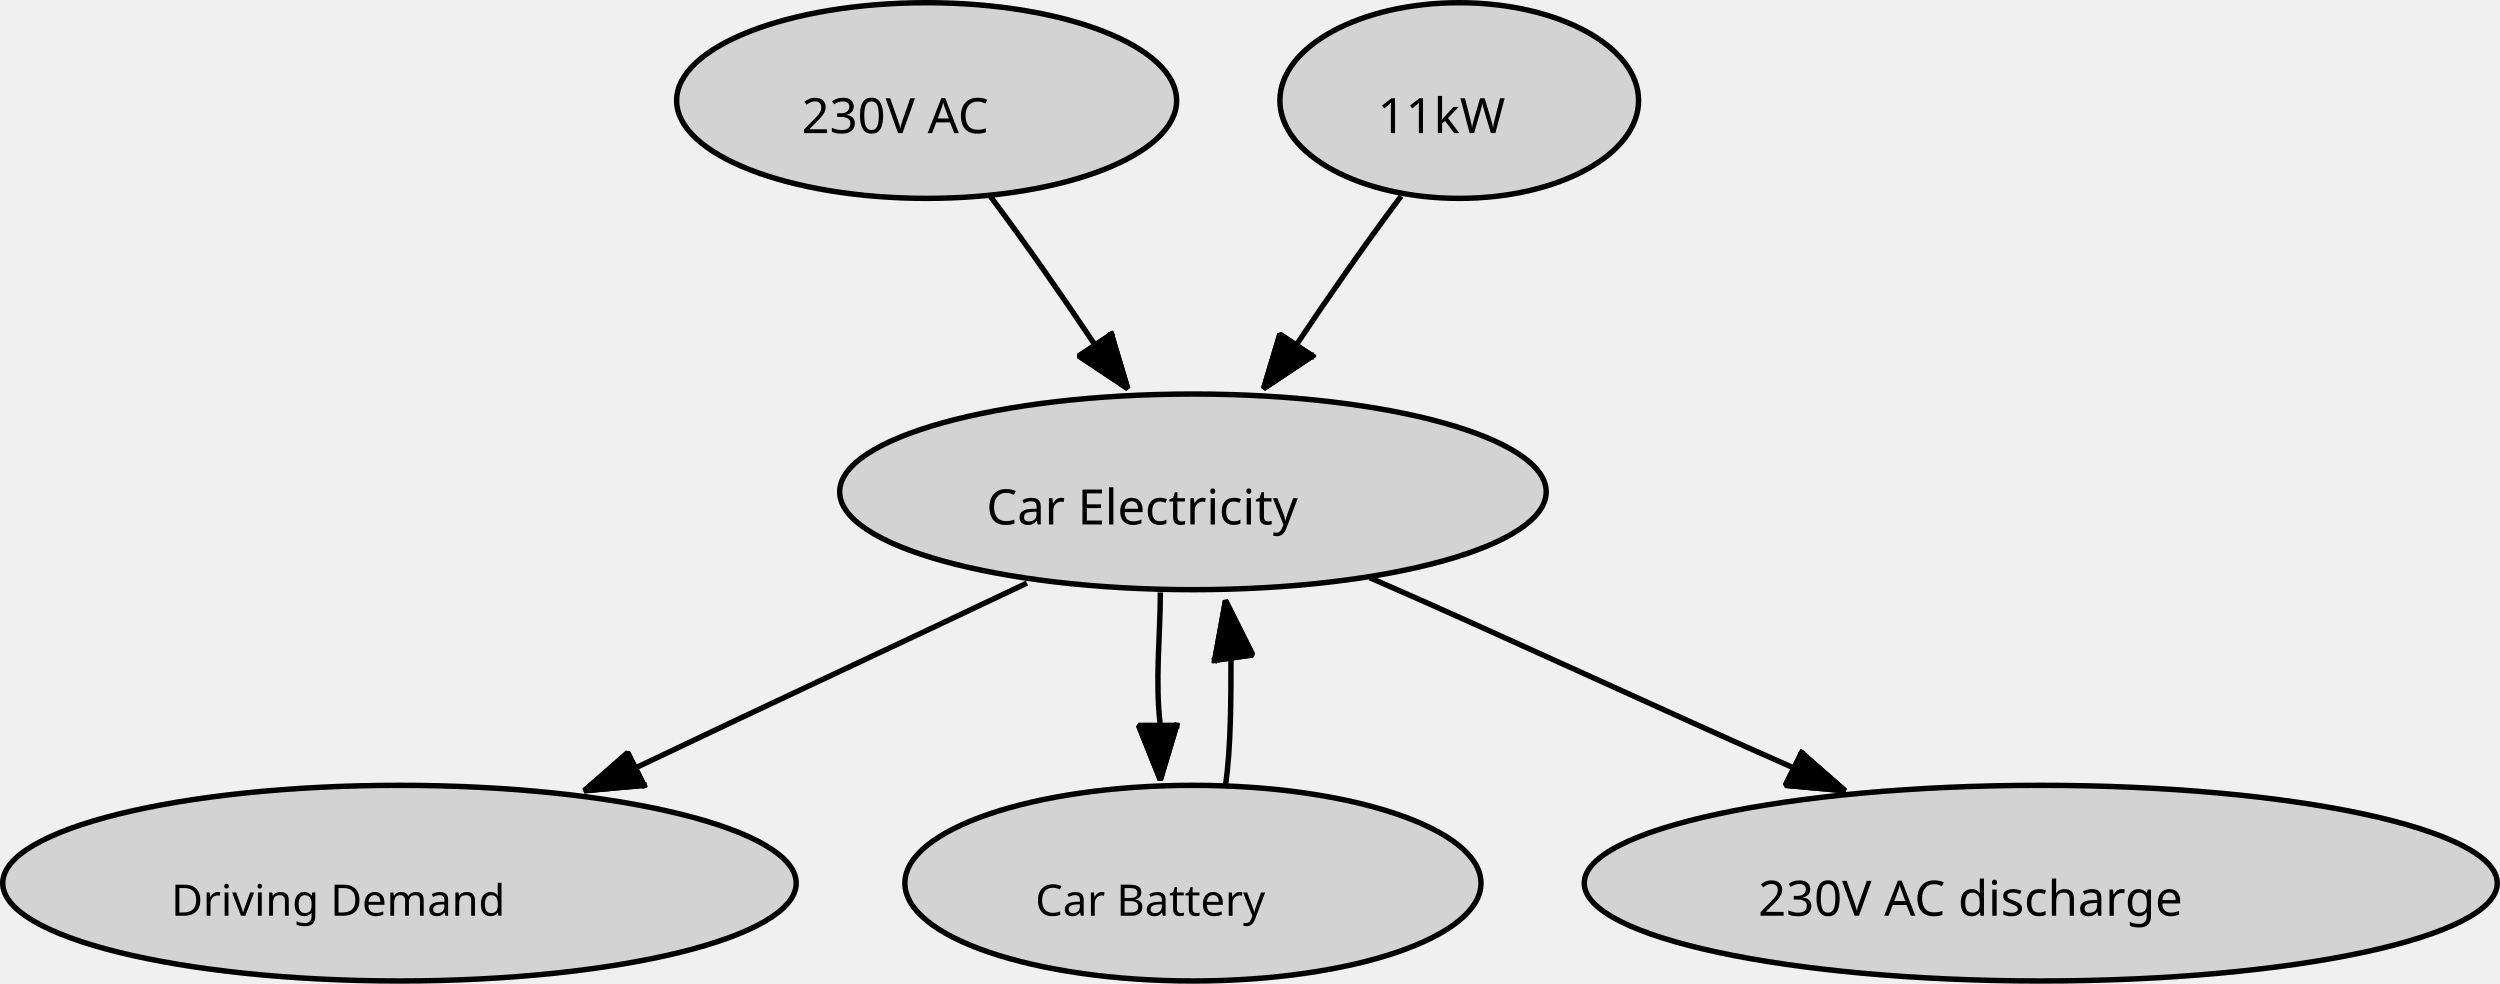
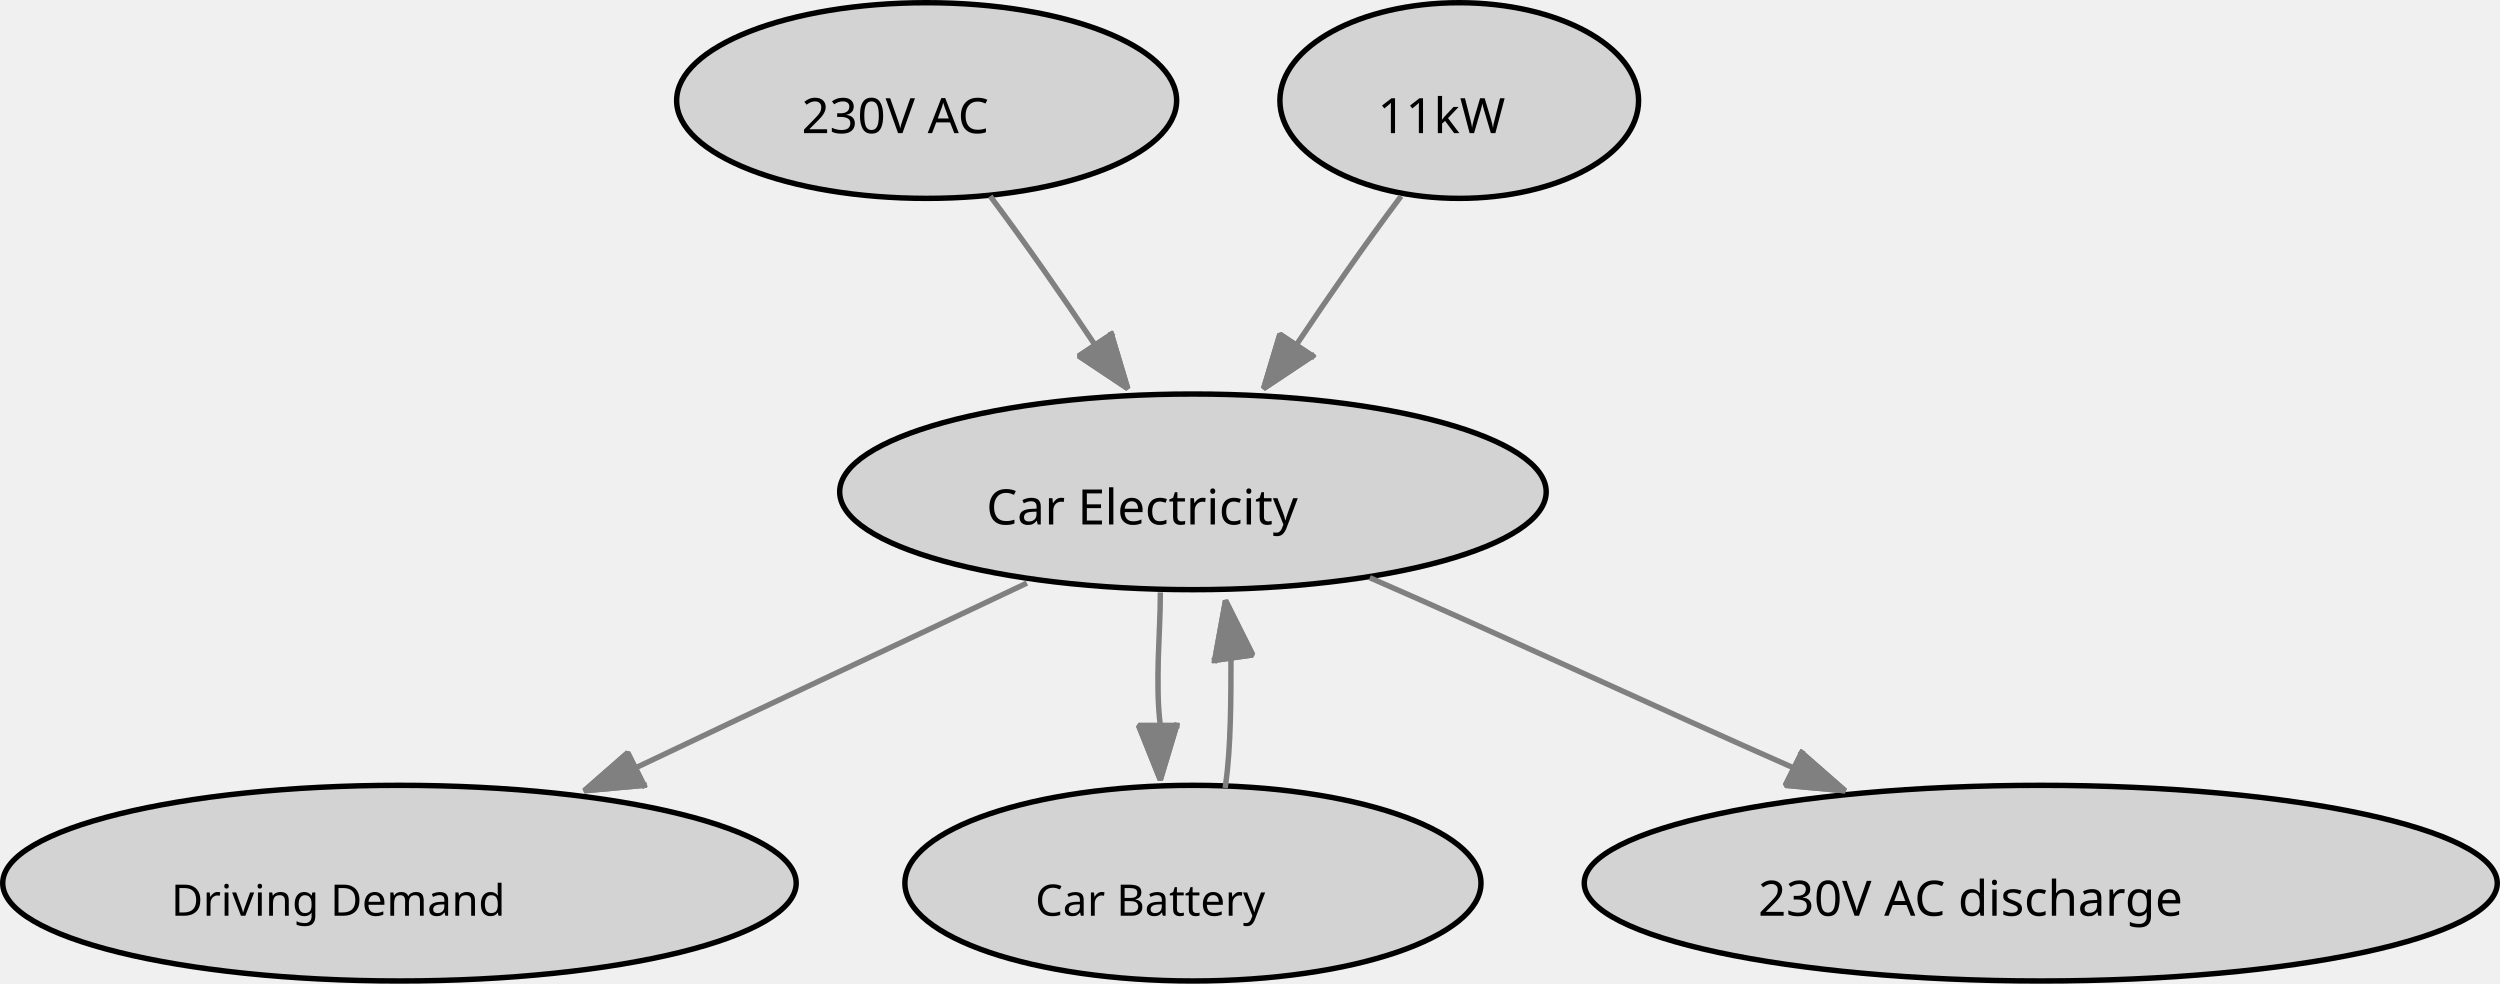
<svg xmlns="http://www.w3.org/2000/svg" width="121.841mm" height="47.942mm" version="1.2" id="svg54">
  <defs id="defs1" />
-   <g fill="none" stroke="#000000" stroke-width="1" fill-rule="evenodd" stroke-linecap="square" stroke-linejoin="bevel" id="g54" transform="translate(-5.5e-5,2.45e-4)">
-     <g fill="none" stroke="#000000" stroke-opacity="1" stroke-width="1" stroke-linecap="square" stroke-linejoin="bevel" font-family="'Noto Sans'" font-size="10px" font-weight="400" font-style="normal" id="g1" />
-     <g fill="none" stroke="#000000" stroke-opacity="1" stroke-width="1" stroke-linecap="square" stroke-linejoin="bevel" transform="matrix(1.00109,0,0,1.00109,-49.5539,130.642)" font-family="'Noto Sans'" font-size="10px" font-weight="400" font-style="normal" id="g2" />
-     <g fill="#ffffff" fill-opacity="1" stroke="none" transform="matrix(1.00109,0,0,1.00109,-49.5539,130.642)" font-family="'Noto Sans'" font-size="10px" font-weight="400" font-style="normal" id="g3" />
-     <g fill="none" stroke="#000000" stroke-opacity="1" stroke-width="1" stroke-linecap="square" stroke-linejoin="bevel" transform="matrix(1.00109,0,0,1.00109,-49.5539,130.642)" font-family="'Noto Sans'" font-size="10px" font-weight="400" font-style="normal" id="g4" />
-     <g fill="none" stroke="#000000" stroke-opacity="1" stroke-width="1" stroke-linecap="square" stroke-linejoin="bevel" transform="matrix(1.00109,0,0,1.00109,-49.5539,130.642)" font-family="'Noto Sans'" font-size="10px" font-weight="400" font-style="normal" id="g5" />
-     <g fill="#d3d3d3" fill-opacity="1" stroke="#000000" stroke-opacity="1" stroke-width="1" stroke-linecap="square" stroke-linejoin="bevel" transform="matrix(1.00109,0,0,1.00109,-49.5539,130.642)" font-family="'Noto Sans'" font-size="10px" font-weight="400" font-style="normal" id="g6">
-       <ellipse cx="318" cy="-112" rx="33" ry="18" id="ellipse5" />
-     </g>
-     <g fill="none" stroke="#000000" stroke-opacity="1" stroke-width="1" stroke-linecap="square" stroke-linejoin="bevel" transform="matrix(1.00109,0,0,1.00109,-49.5539,130.642)" font-family="Sans" font-size="9px" font-weight="400" font-style="normal" id="g7">
-       <text fill="#000000" fill-opacity="1" stroke="none" xml:space="preserve" x="303" y="-106" font-family="Sans" font-size="9px" font-weight="400" font-style="normal" id="text6">11kW</text>
-     </g>
-     <g fill="none" stroke="#000000" stroke-opacity="1" stroke-width="1" stroke-linecap="square" stroke-linejoin="bevel" transform="matrix(1.00109,0,0,1.00109,-49.5539,130.642)" font-family="'Noto Sans'" font-size="10px" font-weight="400" font-style="normal" id="g8" />
-     <g fill="none" stroke="#000000" stroke-opacity="1" stroke-width="1" stroke-linecap="square" stroke-linejoin="bevel" transform="matrix(1.00109,0,0,1.00109,-49.5539,130.642)" font-family="'Noto Sans'" font-size="10px" font-weight="400" font-style="normal" id="g9" />
-     <g fill="#d3d3d3" fill-opacity="1" stroke="#000000" stroke-opacity="1" stroke-width="1" stroke-linecap="square" stroke-linejoin="bevel" transform="matrix(1.00109,0,0,1.00109,-49.5539,130.642)" font-family="'Noto Sans'" font-size="10px" font-weight="400" font-style="normal" id="g10">
-       <ellipse cx="220" cy="-112" rx="46" ry="18" id="ellipse9" />
-     </g>
-     <g fill="none" stroke="#000000" stroke-opacity="1" stroke-width="1" stroke-linecap="square" stroke-linejoin="bevel" transform="matrix(1.00109,0,0,1.00109,-49.5539,130.642)" font-family="Sans" font-size="9px" font-weight="400" font-style="normal" id="g11">
-       <text fill="#000000" fill-opacity="1" stroke="none" xml:space="preserve" x="197" y="-106" font-family="Sans" font-size="9px" font-weight="400" font-style="normal" id="text10">230V AC</text>
-     </g>
-     <g fill="none" stroke="#000000" stroke-opacity="1" stroke-width="1" stroke-linecap="square" stroke-linejoin="bevel" transform="matrix(1.00109,0,0,1.00109,-49.5539,130.642)" font-family="'Noto Sans'" font-size="10px" font-weight="400" font-style="normal" id="g12" />
-     <g fill="none" stroke="#000000" stroke-opacity="1" stroke-width="1" stroke-linecap="square" stroke-linejoin="bevel" transform="matrix(1.00109,0,0,1.00109,-49.5539,130.642)" font-family="'Noto Sans'" font-size="10px" font-weight="400" font-style="normal" id="g13" />
-     <g fill="#d3d3d3" fill-opacity="1" stroke="#000000" stroke-opacity="1" stroke-width="1" stroke-linecap="square" stroke-linejoin="bevel" transform="matrix(1.00109,0,0,1.00109,-49.5539,130.642)" font-family="'Noto Sans'" font-size="10px" font-weight="400" font-style="normal" id="g14">
-       <ellipse cx="425" cy="32" rx="84" ry="18" id="ellipse13" />
-     </g>
-     <g fill="none" stroke="#000000" stroke-opacity="1" stroke-width="1" stroke-linecap="square" stroke-linejoin="bevel" transform="matrix(1.00109,0,0,1.00109,-49.5539,130.642)" font-family="Sans" font-size="9px" font-weight="400" font-style="normal" id="g15">
-       <text fill="#000000" fill-opacity="1" stroke="none" xml:space="preserve" x="373" y="38" font-family="Sans" font-size="9px" font-weight="400" font-style="normal" id="text14">230V AC discharge</text>
-     </g>
-     <g fill="none" stroke="#000000" stroke-opacity="1" stroke-width="1" stroke-linecap="square" stroke-linejoin="bevel" transform="matrix(1.00109,0,0,1.00109,-49.5539,130.642)" font-family="'Noto Sans'" font-size="10px" font-weight="400" font-style="normal" id="g16" />
-     <g fill="none" stroke="#000000" stroke-opacity="1" stroke-width="1" stroke-linecap="square" stroke-linejoin="bevel" transform="matrix(1.00109,0,0,1.00109,-49.5539,130.642)" font-family="'Noto Sans'" font-size="10px" font-weight="400" font-style="normal" id="g17" />
-     <g fill="#d3d3d3" fill-opacity="1" stroke="#000000" stroke-opacity="1" stroke-width="1" stroke-linecap="square" stroke-linejoin="bevel" transform="matrix(1.00109,0,0,1.00109,-49.5539,130.642)" font-family="'Noto Sans'" font-size="10px" font-weight="400" font-style="normal" id="g18">
-       <ellipse cx="269" cy="32" rx="53" ry="18" id="ellipse17" />
-     </g>
-     <g fill="none" stroke="#000000" stroke-opacity="1" stroke-width="1" stroke-linecap="square" stroke-linejoin="bevel" transform="matrix(1.00109,0,0,1.00109,-49.5539,130.642)" font-family="Sans" font-size="8px" font-weight="400" font-style="normal" id="g19">
-       <text fill="#000000" fill-opacity="1" stroke="none" xml:space="preserve" x="240" y="38" font-family="Sans" font-size="8px" font-weight="400" font-style="normal" id="text18">Car Battery</text>
-     </g>
-     <g fill="none" stroke="#000000" stroke-opacity="1" stroke-width="1" stroke-linecap="square" stroke-linejoin="bevel" transform="matrix(1.00109,0,0,1.00109,-49.5539,130.642)" font-family="'Noto Sans'" font-size="10px" font-weight="400" font-style="normal" id="g20" />
-     <g fill="none" stroke="#000000" stroke-opacity="1" stroke-width="1" stroke-linecap="square" stroke-linejoin="bevel" transform="matrix(1.00109,0,0,1.00109,-49.5539,130.642)" font-family="'Noto Sans'" font-size="10px" font-weight="400" font-style="normal" id="g21" />
-     <g fill="#d3d3d3" fill-opacity="1" stroke="#000000" stroke-opacity="1" stroke-width="1" stroke-linecap="square" stroke-linejoin="bevel" transform="matrix(1.00109,0,0,1.00109,-49.5539,130.642)" font-family="'Noto Sans'" font-size="10px" font-weight="400" font-style="normal" id="g22">
-       <ellipse cx="269" cy="-40" rx="65" ry="18" id="ellipse21" />
-     </g>
-     <g fill="none" stroke="#000000" stroke-opacity="1" stroke-width="1" stroke-linecap="square" stroke-linejoin="bevel" transform="matrix(1.00109,0,0,1.00109,-49.5539,130.642)" font-family="Sans" font-size="9px" font-weight="400" font-style="normal" id="g23">
-       <text fill="#000000" fill-opacity="1" stroke="none" xml:space="preserve" x="231" y="-34" font-family="Sans" font-size="9px" font-weight="400" font-style="normal" id="text22">Car Electricity</text>
-     </g>
-     <g fill="none" stroke="#000000" stroke-opacity="1" stroke-width="1" stroke-linecap="square" stroke-linejoin="bevel" transform="matrix(1.00109,0,0,1.00109,-49.5539,130.642)" font-family="'Noto Sans'" font-size="10px" font-weight="400" font-style="normal" id="g24" />
-     <g fill="none" stroke="#000000" stroke-opacity="1" stroke-width="1" stroke-linecap="square" stroke-linejoin="bevel" transform="matrix(1.00109,0,0,1.00109,-49.5539,130.642)" font-family="'Noto Sans'" font-size="10px" font-weight="400" font-style="normal" id="g25" />
-     <g fill="#d3d3d3" fill-opacity="1" stroke="#000000" stroke-opacity="1" stroke-width="1" stroke-linecap="square" stroke-linejoin="bevel" transform="matrix(1.00109,0,0,1.00109,-49.5539,130.642)" font-family="'Noto Sans'" font-size="10px" font-weight="400" font-style="normal" id="g26">
-       <ellipse cx="123" cy="32" rx="73" ry="18" id="ellipse25" />
-     </g>
-     <g fill="none" stroke="#000000" stroke-opacity="1" stroke-width="1" stroke-linecap="square" stroke-linejoin="bevel" transform="matrix(1.00109,0,0,1.00109,-49.5539,130.642)" font-family="Sans" font-size="8px" font-weight="400" font-style="normal" id="g27">
-       <text fill="#000000" fill-opacity="1" stroke="none" xml:space="preserve" x="81" y="38" font-family="Sans" font-size="8px" font-weight="400" font-style="normal" id="text26">Driving Demand</text>
-     </g>
-     <g fill="none" stroke="#000000" stroke-opacity="1" stroke-width="1" stroke-linecap="square" stroke-linejoin="bevel" transform="matrix(1.00109,0,0,1.00109,-49.5539,130.642)" font-family="'Noto Sans'" font-size="10px" font-weight="400" font-style="normal" id="g28" />
-     <g fill="none" stroke="#000000" stroke-opacity="1" stroke-width="1" stroke-linecap="square" stroke-linejoin="bevel" transform="matrix(1.00109,0,0,1.00109,-49.5539,130.642)" font-family="'Noto Sans'" font-size="10px" font-weight="400" font-style="normal" id="g29">
-       <path vector-effect="none" fill-rule="evenodd" d="m 302,-24 c 23,10 53,24 78,35" id="path28" />
-     </g>
-     <g fill="#000000" fill-opacity="1" stroke="#000000" stroke-opacity="1" stroke-width="1" stroke-linecap="square" stroke-linejoin="bevel" transform="matrix(1.00109,0,0,1.00109,-49.5539,130.642)" font-family="'Noto Sans'" font-size="10px" font-weight="400" font-style="normal" id="g30">
-       <path vector-effect="none" fill-rule="evenodd" d="m 381,8 8,7 -11,-1 3,-6" id="path29" />
-     </g>
-     <g fill="none" stroke="#000000" stroke-opacity="1" stroke-width="1" stroke-linecap="square" stroke-linejoin="bevel" transform="matrix(1.00109,0,0,1.00109,-49.5539,130.642)" font-family="'Noto Sans'" font-size="10px" font-weight="400" font-style="normal" id="g31">
-       <polyline fill="none" vector-effect="none" points="381,8 389,15 378,14 381,8 " id="polyline30" />
-     </g>
-     <g fill="none" stroke="#000000" stroke-opacity="1" stroke-width="1" stroke-linecap="square" stroke-linejoin="bevel" transform="matrix(1.00109,0,0,1.00109,-49.5539,130.642)" font-family="'Noto Sans'" font-size="10px" font-weight="400" font-style="normal" id="g32" />
-     <g fill="none" stroke="#000000" stroke-opacity="1" stroke-width="1" stroke-linecap="square" stroke-linejoin="bevel" transform="matrix(1.00109,0,0,1.00109,-49.5539,130.642)" font-family="'Noto Sans'" font-size="10px" font-weight="400" font-style="normal" id="g33">
-       <path vector-effect="none" fill-rule="evenodd" d="m 263,-21 c 0,7 -1,16 0,24" id="path32" />
-     </g>
-     <g fill="#000000" fill-opacity="1" stroke="#000000" stroke-opacity="1" stroke-width="1" stroke-linecap="square" stroke-linejoin="bevel" transform="matrix(1.00109,0,0,1.00109,-49.5539,130.642)" font-family="'Noto Sans'" font-size="10px" font-weight="400" font-style="normal" id="g34">
-       <path vector-effect="none" fill-rule="evenodd" d="m 266,3 -3,10 -4,-10 h 7" id="path33" />
-     </g>
-     <g fill="none" stroke="#000000" stroke-opacity="1" stroke-width="1" stroke-linecap="square" stroke-linejoin="bevel" transform="matrix(1.00109,0,0,1.00109,-49.5539,130.642)" font-family="'Noto Sans'" font-size="10px" font-weight="400" font-style="normal" id="g35">
-       <polyline fill="none" vector-effect="none" points="266,3 263,13 259,3 266,3 " id="polyline34" />
-     </g>
-     <g fill="none" stroke="#000000" stroke-opacity="1" stroke-width="1" stroke-linecap="square" stroke-linejoin="bevel" transform="matrix(1.00109,0,0,1.00109,-49.5539,130.642)" font-family="'Noto Sans'" font-size="10px" font-weight="400" font-style="normal" id="g36" />
-     <g fill="none" stroke="#000000" stroke-opacity="1" stroke-width="1" stroke-linecap="square" stroke-linejoin="bevel" transform="matrix(1.00109,0,0,1.00109,-49.5539,130.642)" font-family="'Noto Sans'" font-size="10px" font-weight="400" font-style="normal" id="g37">
-       <path vector-effect="none" fill-rule="evenodd" d="m 307,-94 c -6,8 -13,18 -19,27" id="path36" />
-     </g>
-     <g fill="#000000" fill-opacity="1" stroke="#000000" stroke-opacity="1" stroke-width="1" stroke-linecap="square" stroke-linejoin="bevel" transform="matrix(1.00109,0,0,1.00109,-49.5539,130.642)" font-family="'Noto Sans'" font-size="10px" font-weight="400" font-style="normal" id="g38">
-       <path vector-effect="none" fill-rule="evenodd" d="m 291,-65 -9,6 3,-10 6,4" id="path37" />
-     </g>
-     <g fill="none" stroke="#000000" stroke-opacity="1" stroke-width="1" stroke-linecap="square" stroke-linejoin="bevel" transform="matrix(1.00109,0,0,1.00109,-49.5539,130.642)" font-family="'Noto Sans'" font-size="10px" font-weight="400" font-style="normal" id="g39">
-       <polyline fill="none" vector-effect="none" points="291,-65 282,-59 285,-69 291,-65 " id="polyline38" />
-     </g>
-     <g fill="none" stroke="#000000" stroke-opacity="1" stroke-width="1" stroke-linecap="square" stroke-linejoin="bevel" transform="matrix(1.00109,0,0,1.00109,-49.5539,130.642)" font-family="'Noto Sans'" font-size="10px" font-weight="400" font-style="normal" id="g40" />
-     <g fill="none" stroke="#000000" stroke-opacity="1" stroke-width="1" stroke-linecap="square" stroke-linejoin="bevel" transform="matrix(1.00109,0,0,1.00109,-49.5539,130.642)" font-family="'Noto Sans'" font-size="10px" font-weight="400" font-style="normal" id="g41">
-       <path vector-effect="none" fill-rule="evenodd" d="m 232,-94 c 6,8 13,18 19,27" id="path40" />
-     </g>
-     <g fill="#000000" fill-opacity="1" stroke="#000000" stroke-opacity="1" stroke-width="1" stroke-linecap="square" stroke-linejoin="bevel" transform="matrix(1.00109,0,0,1.00109,-49.5539,130.642)" font-family="'Noto Sans'" font-size="10px" font-weight="400" font-style="normal" id="g42">
-       <path vector-effect="none" fill-rule="evenodd" d="m 254,-69 3,10 -9,-6 6,-4" id="path41" />
-     </g>
-     <g fill="none" stroke="#000000" stroke-opacity="1" stroke-width="1" stroke-linecap="square" stroke-linejoin="bevel" transform="matrix(1.00109,0,0,1.00109,-49.5539,130.642)" font-family="'Noto Sans'" font-size="10px" font-weight="400" font-style="normal" id="g43">
-       <polyline fill="none" vector-effect="none" points="254,-69 257,-59 248,-65 254,-69 " id="polyline42" />
-     </g>
-     <g fill="none" stroke="#000000" stroke-opacity="1" stroke-width="1" stroke-linecap="square" stroke-linejoin="bevel" transform="matrix(1.00109,0,0,1.00109,-49.5539,130.642)" font-family="'Noto Sans'" font-size="10px" font-weight="400" font-style="normal" id="g44" />
-     <g fill="none" stroke="#000000" stroke-opacity="1" stroke-width="1" stroke-linecap="square" stroke-linejoin="bevel" transform="matrix(1.00109,0,0,1.00109,-49.5539,130.642)" font-family="'Noto Sans'" font-size="10px" font-weight="400" font-style="normal" id="g45">
-       <path vector-effect="none" fill-rule="evenodd" d="m 275,14 c 1,-7 1,-16 1,-24" id="path44" />
-     </g>
-     <g fill="#000000" fill-opacity="1" stroke="#000000" stroke-opacity="1" stroke-width="1" stroke-linecap="square" stroke-linejoin="bevel" transform="matrix(1.00109,0,0,1.00109,-49.5539,130.642)" font-family="'Noto Sans'" font-size="10px" font-weight="400" font-style="normal" id="g46">
-       <path vector-effect="none" fill-rule="evenodd" d="m 273,-9 2,-11 5,10 -7,1" id="path45" />
-     </g>
-     <g fill="none" stroke="#000000" stroke-opacity="1" stroke-width="1" stroke-linecap="square" stroke-linejoin="bevel" transform="matrix(1.00109,0,0,1.00109,-49.5539,130.642)" font-family="'Noto Sans'" font-size="10px" font-weight="400" font-style="normal" id="g47">
-       <polyline fill="none" vector-effect="none" points="273,-9 275,-20 280,-10 273,-9 " id="polyline46" />
-     </g>
-     <g fill="none" stroke="#000000" stroke-opacity="1" stroke-width="1" stroke-linecap="square" stroke-linejoin="bevel" transform="matrix(1.00109,0,0,1.00109,-49.5539,130.642)" font-family="'Noto Sans'" font-size="10px" font-weight="400" font-style="normal" id="g48" />
-     <g fill="none" stroke="#000000" stroke-opacity="1" stroke-width="1" stroke-linecap="square" stroke-linejoin="bevel" transform="matrix(1.00109,0,0,1.00109,-49.5539,130.642)" font-family="'Noto Sans'" font-size="10px" font-weight="400" font-style="normal" id="g49">
-       <path vector-effect="none" fill-rule="evenodd" d="M 238,-23 C 217,-13 189,0 166,11" id="path48" />
-     </g>
-     <g fill="#000000" fill-opacity="1" stroke="#000000" stroke-opacity="1" stroke-width="1" stroke-linecap="square" stroke-linejoin="bevel" transform="matrix(1.00109,0,0,1.00109,-49.5539,130.642)" font-family="'Noto Sans'" font-size="10px" font-weight="400" font-style="normal" id="g50">
-       <path vector-effect="none" fill-rule="evenodd" d="m 168,14 -11,1 8,-7 3,6" id="path49" />
-     </g>
-     <g fill="none" stroke="#000000" stroke-opacity="1" stroke-width="1" stroke-linecap="square" stroke-linejoin="bevel" transform="matrix(1.00109,0,0,1.00109,-49.5539,130.642)" font-family="'Noto Sans'" font-size="10px" font-weight="400" font-style="normal" id="g51">
-       <polyline fill="none" vector-effect="none" points="168,14 157,15 165,8 168,14 " id="polyline50" />
-     </g>
-     <g fill="none" stroke="#000000" stroke-opacity="1" stroke-width="1" stroke-linecap="square" stroke-linejoin="bevel" transform="matrix(1.00109,0,0,1.00109,-49.5539,130.642)" font-family="'Noto Sans'" font-size="10px" font-weight="400" font-style="normal" id="g52" />
-     <g fill="none" stroke="#000000" stroke-opacity="1" stroke-width="1" stroke-linecap="square" stroke-linejoin="bevel" font-family="'Noto Sans'" font-size="10px" font-weight="400" font-style="normal" id="g53" />
+   <g fill="none" stroke="#000000" stroke-opacity="1" stroke-width="1" stroke-linecap="square" stroke-linejoin="bevel" font-family="'Noto Sans'" font-size="10px" font-weight="400" font-style="normal" id="g1" transform="translate(-5.5e-5,2.45e-4)" style="fill-rule:evenodd" />
+   <g fill="none" stroke="#000000" stroke-opacity="1" stroke-width="1" stroke-linecap="square" stroke-linejoin="bevel" transform="matrix(1.00109,0,0,1.00109,-49.55396,130.6422)" font-family="'Noto Sans'" font-size="10px" font-weight="400" font-style="normal" id="g2" style="fill-rule:evenodd" />
+   <g fill="#ffffff" fill-opacity="1" stroke="none" transform="matrix(1.00109,0,0,1.00109,-49.55396,130.6422)" font-family="'Noto Sans'" font-size="10px" font-weight="400" font-style="normal" id="g3" style="fill-rule:evenodd;stroke-width:1;stroke-linecap:square;stroke-linejoin:bevel" />
+   <g fill="none" stroke="#000000" stroke-opacity="1" stroke-width="1" stroke-linecap="square" stroke-linejoin="bevel" transform="matrix(1.00109,0,0,1.00109,-49.55396,130.6422)" font-family="'Noto Sans'" font-size="10px" font-weight="400" font-style="normal" id="g4" style="fill-rule:evenodd" />
+   <g fill="none" stroke="#000000" stroke-opacity="1" stroke-width="1" stroke-linecap="square" stroke-linejoin="bevel" transform="matrix(1.00109,0,0,1.00109,-49.55396,130.6422)" font-family="'Noto Sans'" font-size="10px" font-weight="400" font-style="normal" id="g5" style="fill-rule:evenodd" />
+   <g fill="#d3d3d3" fill-opacity="1" stroke="#000000" stroke-opacity="1" stroke-width="1" stroke-linecap="square" stroke-linejoin="bevel" transform="matrix(1.00109,0,0,1.00109,-49.55396,130.6422)" font-family="'Noto Sans'" font-size="10px" font-weight="400" font-style="normal" id="g6" style="fill-rule:evenodd">
+     <ellipse cx="318" cy="-112" rx="33" ry="18" id="ellipse5" />
  </g>
+   <g fill="none" stroke="#000000" stroke-opacity="1" stroke-width="1" stroke-linecap="square" stroke-linejoin="bevel" transform="matrix(1.00109,0,0,1.00109,-49.55396,130.6422)" font-family="Sans" font-size="9px" font-weight="400" font-style="normal" id="g7" style="fill-rule:evenodd">
+     <text fill="#000000" fill-opacity="1" stroke="none" xml:space="preserve" x="303" y="-106" font-family="Sans" font-size="9px" font-weight="400" font-style="normal" id="text6">11kW</text>
+   </g>
+   <g fill="none" stroke="#000000" stroke-opacity="1" stroke-width="1" stroke-linecap="square" stroke-linejoin="bevel" transform="matrix(1.00109,0,0,1.00109,-49.55396,130.6422)" font-family="'Noto Sans'" font-size="10px" font-weight="400" font-style="normal" id="g8" style="fill-rule:evenodd" />
+   <g fill="none" stroke="#000000" stroke-opacity="1" stroke-width="1" stroke-linecap="square" stroke-linejoin="bevel" transform="matrix(1.00109,0,0,1.00109,-49.55396,130.6422)" font-family="'Noto Sans'" font-size="10px" font-weight="400" font-style="normal" id="g9" style="fill-rule:evenodd" />
+   <g fill="#d3d3d3" fill-opacity="1" stroke="#000000" stroke-opacity="1" stroke-width="1" stroke-linecap="square" stroke-linejoin="bevel" transform="matrix(1.00109,0,0,1.00109,-49.55396,130.6422)" font-family="'Noto Sans'" font-size="10px" font-weight="400" font-style="normal" id="g10" style="fill-rule:evenodd">
+     <ellipse cx="220" cy="-112" rx="46" ry="18" id="ellipse9" />
+   </g>
+   <g fill="none" stroke="#000000" stroke-opacity="1" stroke-width="1" stroke-linecap="square" stroke-linejoin="bevel" transform="matrix(1.00109,0,0,1.00109,-49.55396,130.6422)" font-family="Sans" font-size="9px" font-weight="400" font-style="normal" id="g11" style="fill-rule:evenodd">
+     <text fill="#000000" fill-opacity="1" stroke="none" xml:space="preserve" x="197" y="-106" font-family="Sans" font-size="9px" font-weight="400" font-style="normal" id="text10">230V AC</text>
+   </g>
+   <g fill="none" stroke="#000000" stroke-opacity="1" stroke-width="1" stroke-linecap="square" stroke-linejoin="bevel" transform="matrix(1.00109,0,0,1.00109,-49.55396,130.6422)" font-family="'Noto Sans'" font-size="10px" font-weight="400" font-style="normal" id="g12" style="fill-rule:evenodd" />
+   <g fill="none" stroke="#000000" stroke-opacity="1" stroke-width="1" stroke-linecap="square" stroke-linejoin="bevel" transform="matrix(1.00109,0,0,1.00109,-49.55396,130.6422)" font-family="'Noto Sans'" font-size="10px" font-weight="400" font-style="normal" id="g13" style="fill-rule:evenodd" />
+   <g fill="#d3d3d3" fill-opacity="1" stroke="#000000" stroke-opacity="1" stroke-width="1" stroke-linecap="square" stroke-linejoin="bevel" transform="matrix(1.00109,0,0,1.00109,-49.55396,130.6422)" font-family="'Noto Sans'" font-size="10px" font-weight="400" font-style="normal" id="g14" style="fill-rule:evenodd">
+     <ellipse cx="425" cy="32" rx="84" ry="18" id="ellipse13" />
+   </g>
+   <g fill="none" stroke="#000000" stroke-opacity="1" stroke-width="1" stroke-linecap="square" stroke-linejoin="bevel" transform="matrix(1.00109,0,0,1.00109,-49.55396,130.6422)" font-family="Sans" font-size="9px" font-weight="400" font-style="normal" id="g15" style="fill-rule:evenodd">
+     <text fill="#000000" fill-opacity="1" stroke="none" xml:space="preserve" x="373" y="38" font-family="Sans" font-size="9px" font-weight="400" font-style="normal" id="text14">230V AC discharge</text>
+   </g>
+   <g fill="none" stroke="#000000" stroke-opacity="1" stroke-width="1" stroke-linecap="square" stroke-linejoin="bevel" transform="matrix(1.00109,0,0,1.00109,-49.55396,130.6422)" font-family="'Noto Sans'" font-size="10px" font-weight="400" font-style="normal" id="g16" style="fill-rule:evenodd" />
+   <g fill="none" stroke="#000000" stroke-opacity="1" stroke-width="1" stroke-linecap="square" stroke-linejoin="bevel" transform="matrix(1.00109,0,0,1.00109,-49.55396,130.6422)" font-family="'Noto Sans'" font-size="10px" font-weight="400" font-style="normal" id="g17" style="fill-rule:evenodd" />
+   <g fill="#d3d3d3" fill-opacity="1" stroke="#000000" stroke-opacity="1" stroke-width="1" stroke-linecap="square" stroke-linejoin="bevel" transform="matrix(1.00109,0,0,1.00109,-49.55396,130.6422)" font-family="'Noto Sans'" font-size="10px" font-weight="400" font-style="normal" id="g18" style="fill-rule:evenodd">
+     <ellipse cx="269" cy="32" rx="53" ry="18" id="ellipse17" />
+   </g>
+   <g fill="none" stroke="#000000" stroke-opacity="1" stroke-width="1" stroke-linecap="square" stroke-linejoin="bevel" transform="matrix(1.00109,0,0,1.00109,-49.55396,130.6422)" font-family="Sans" font-size="8px" font-weight="400" font-style="normal" id="g19" style="fill-rule:evenodd">
+     <text fill="#000000" fill-opacity="1" stroke="none" xml:space="preserve" x="240" y="38" font-family="Sans" font-size="8px" font-weight="400" font-style="normal" id="text18">Car Battery</text>
+   </g>
+   <g fill="none" stroke="#000000" stroke-opacity="1" stroke-width="1" stroke-linecap="square" stroke-linejoin="bevel" transform="matrix(1.00109,0,0,1.00109,-49.55396,130.6422)" font-family="'Noto Sans'" font-size="10px" font-weight="400" font-style="normal" id="g20" style="fill-rule:evenodd" />
+   <g fill="none" stroke="#000000" stroke-opacity="1" stroke-width="1" stroke-linecap="square" stroke-linejoin="bevel" transform="matrix(1.00109,0,0,1.00109,-49.55396,130.6422)" font-family="'Noto Sans'" font-size="10px" font-weight="400" font-style="normal" id="g21" style="fill-rule:evenodd" />
+   <g fill="#d3d3d3" fill-opacity="1" stroke="#000000" stroke-opacity="1" stroke-width="1" stroke-linecap="square" stroke-linejoin="bevel" transform="matrix(1.00109,0,0,1.00109,-49.55396,130.6422)" font-family="'Noto Sans'" font-size="10px" font-weight="400" font-style="normal" id="g22" style="fill-rule:evenodd">
+     <ellipse cx="269" cy="-40" rx="65" ry="18" id="ellipse21" />
+   </g>
+   <g fill="none" stroke="#000000" stroke-opacity="1" stroke-width="1" stroke-linecap="square" stroke-linejoin="bevel" transform="matrix(1.00109,0,0,1.00109,-49.55396,130.6422)" font-family="Sans" font-size="9px" font-weight="400" font-style="normal" id="g23" style="fill-rule:evenodd">
+     <text fill="#000000" fill-opacity="1" stroke="none" xml:space="preserve" x="231" y="-34" font-family="Sans" font-size="9px" font-weight="400" font-style="normal" id="text22">Car Electricity</text>
+   </g>
+   <g fill="none" stroke="#000000" stroke-opacity="1" stroke-width="1" stroke-linecap="square" stroke-linejoin="bevel" transform="matrix(1.00109,0,0,1.00109,-49.55396,130.6422)" font-family="'Noto Sans'" font-size="10px" font-weight="400" font-style="normal" id="g24" style="fill-rule:evenodd" />
+   <g fill="none" stroke="#000000" stroke-opacity="1" stroke-width="1" stroke-linecap="square" stroke-linejoin="bevel" transform="matrix(1.00109,0,0,1.00109,-49.55396,130.6422)" font-family="'Noto Sans'" font-size="10px" font-weight="400" font-style="normal" id="g25" style="fill-rule:evenodd" />
+   <g fill="#d3d3d3" fill-opacity="1" stroke="#000000" stroke-opacity="1" stroke-width="1" stroke-linecap="square" stroke-linejoin="bevel" transform="matrix(1.00109,0,0,1.00109,-49.55396,130.6422)" font-family="'Noto Sans'" font-size="10px" font-weight="400" font-style="normal" id="g26" style="fill-rule:evenodd">
+     <ellipse cx="123" cy="32" rx="73" ry="18" id="ellipse25" />
+   </g>
+   <g fill="none" stroke="#000000" stroke-opacity="1" stroke-width="1" stroke-linecap="square" stroke-linejoin="bevel" transform="matrix(1.00109,0,0,1.00109,-49.55396,130.6422)" font-family="Sans" font-size="8px" font-weight="400" font-style="normal" id="g27" style="fill-rule:evenodd">
+     <text fill="#000000" fill-opacity="1" stroke="none" xml:space="preserve" x="81" y="38" font-family="Sans" font-size="8px" font-weight="400" font-style="normal" id="text26">Driving Demand</text>
+   </g>
+   <g fill="none" stroke="#000000" stroke-opacity="1" stroke-width="1" stroke-linecap="square" stroke-linejoin="bevel" transform="matrix(1.00109,0,0,1.00109,-49.55396,130.6422)" font-family="'Noto Sans'" font-size="10px" font-weight="400" font-style="normal" id="g28" style="fill-rule:evenodd" />
+   <g fill="none" stroke="#000000" stroke-opacity="1" stroke-width="1" stroke-linecap="square" stroke-linejoin="bevel" transform="matrix(1.00109,0,0,1.00109,-49.55396,130.6422)" font-family="'Noto Sans'" font-size="10px" font-weight="400" font-style="normal" id="g29" style="fill-rule:evenodd;fill:#808080;fill-opacity:1;stroke:#808080;stroke-opacity:1">
+     <path vector-effect="none" fill-rule="evenodd" d="m 302,-24 c 23,10 53,24 78,35" id="path28" style="fill:#808080;fill-opacity:1;stroke:#808080;stroke-opacity:1" />
+   </g>
+   <g fill="#000000" fill-opacity="1" stroke="#000000" stroke-opacity="1" stroke-width="1" stroke-linecap="square" stroke-linejoin="bevel" transform="matrix(1.00109,0,0,1.00109,-49.55396,130.6422)" font-family="'Noto Sans'" font-size="10px" font-weight="400" font-style="normal" id="g30" style="fill-rule:evenodd;fill:#808080;fill-opacity:1;stroke:#808080;stroke-opacity:1">
+     <path vector-effect="none" fill-rule="evenodd" d="m 381,8 8,7 -11,-1 3,-6" id="path29" style="fill:#808080;fill-opacity:1;stroke:#808080;stroke-opacity:1" />
+   </g>
+   <g fill="none" stroke="#000000" stroke-opacity="1" stroke-width="1" stroke-linecap="square" stroke-linejoin="bevel" transform="matrix(1.00109,0,0,1.00109,-49.55396,130.6422)" font-family="'Noto Sans'" font-size="10px" font-weight="400" font-style="normal" id="g31" style="fill-rule:evenodd;fill:#808080;fill-opacity:1;stroke:#808080;stroke-opacity:1">
+     <polyline fill="none" vector-effect="none" points="381,8 389,15 378,14 381,8 " id="polyline30" style="fill:#808080;fill-opacity:1;stroke:#808080;stroke-opacity:1" />
+   </g>
+   <g fill="none" stroke="#000000" stroke-opacity="1" stroke-width="1" stroke-linecap="square" stroke-linejoin="bevel" transform="matrix(1.00109,0,0,1.00109,-49.55396,130.6422)" font-family="'Noto Sans'" font-size="10px" font-weight="400" font-style="normal" id="g32" style="fill-rule:evenodd" />
+   <g fill="none" stroke="#000000" stroke-opacity="1" stroke-width="1" stroke-linecap="square" stroke-linejoin="bevel" transform="matrix(1.00109,0,0,1.00109,-49.55396,130.6422)" font-family="'Noto Sans'" font-size="10px" font-weight="400" font-style="normal" id="g33" style="fill-rule:evenodd;fill:#808080;fill-opacity:1;stroke:#808080;stroke-opacity:1">
+     <path vector-effect="none" fill-rule="evenodd" d="m 263,-21 c 0,7 -1,16 0,24" id="path32" style="fill:#808080;fill-opacity:1;stroke:#808080;stroke-opacity:1" />
+   </g>
+   <g fill="#000000" fill-opacity="1" stroke="#000000" stroke-opacity="1" stroke-width="1" stroke-linecap="square" stroke-linejoin="bevel" transform="matrix(1.00109,0,0,1.00109,-49.55396,130.6422)" font-family="'Noto Sans'" font-size="10px" font-weight="400" font-style="normal" id="g34" style="fill-rule:evenodd;fill:#808080;fill-opacity:1;stroke:#808080;stroke-opacity:1">
+     <path vector-effect="none" fill-rule="evenodd" d="m 266,3 -3,10 -4,-10 h 7" id="path33" style="fill:#808080;fill-opacity:1;stroke:#808080;stroke-opacity:1" />
+   </g>
+   <g fill="none" stroke="#000000" stroke-opacity="1" stroke-width="1" stroke-linecap="square" stroke-linejoin="bevel" transform="matrix(1.00109,0,0,1.00109,-49.55396,130.6422)" font-family="'Noto Sans'" font-size="10px" font-weight="400" font-style="normal" id="g35" style="fill-rule:evenodd;fill:#808080;fill-opacity:1;stroke:#808080;stroke-opacity:1">
+     <polyline fill="none" vector-effect="none" points="266,3 263,13 259,3 266,3 " id="polyline34" style="fill:#808080;fill-opacity:1;stroke:#808080;stroke-opacity:1" />
+   </g>
+   <g fill="none" stroke="#000000" stroke-opacity="1" stroke-width="1" stroke-linecap="square" stroke-linejoin="bevel" transform="matrix(1.00109,0,0,1.00109,-49.55396,130.6422)" font-family="'Noto Sans'" font-size="10px" font-weight="400" font-style="normal" id="g36" style="fill-rule:evenodd" />
+   <g fill="none" stroke="#000000" stroke-opacity="1" stroke-width="1" stroke-linecap="square" stroke-linejoin="bevel" transform="matrix(1.00109,0,0,1.00109,-49.55396,130.6422)" font-family="'Noto Sans'" font-size="10px" font-weight="400" font-style="normal" id="g37" style="fill-rule:evenodd;fill:#808080;fill-opacity:1;stroke:#808080;stroke-opacity:1">
+     <path vector-effect="none" fill-rule="evenodd" d="m 307,-94 c -6,8 -13,18 -19,27" id="path36" style="fill:#808080;fill-opacity:1;stroke:#808080;stroke-opacity:1" />
+   </g>
+   <g fill="#000000" fill-opacity="1" stroke="#000000" stroke-opacity="1" stroke-width="1" stroke-linecap="square" stroke-linejoin="bevel" transform="matrix(1.00109,0,0,1.00109,-49.55396,130.6422)" font-family="'Noto Sans'" font-size="10px" font-weight="400" font-style="normal" id="g38" style="fill-rule:evenodd;fill:#808080;fill-opacity:1;stroke:#808080;stroke-opacity:1">
+     <path vector-effect="none" fill-rule="evenodd" d="m 291,-65 -9,6 3,-10 6,4" id="path37" style="fill:#808080;fill-opacity:1;stroke:#808080;stroke-opacity:1" />
+   </g>
+   <g fill="none" stroke="#000000" stroke-opacity="1" stroke-width="1" stroke-linecap="square" stroke-linejoin="bevel" transform="matrix(1.00109,0,0,1.00109,-49.55396,130.6422)" font-family="'Noto Sans'" font-size="10px" font-weight="400" font-style="normal" id="g39" style="fill-rule:evenodd;fill:#808080;fill-opacity:1;stroke:#808080;stroke-opacity:1">
+     <polyline fill="none" vector-effect="none" points="291,-65 282,-59 285,-69 291,-65 " id="polyline38" style="fill:#808080;fill-opacity:1;stroke:#808080;stroke-opacity:1" />
+   </g>
+   <g fill="none" stroke="#000000" stroke-opacity="1" stroke-width="1" stroke-linecap="square" stroke-linejoin="bevel" transform="matrix(1.00109,0,0,1.00109,-49.55396,130.6422)" font-family="'Noto Sans'" font-size="10px" font-weight="400" font-style="normal" id="g40" style="fill-rule:evenodd" />
+   <g fill="none" stroke="#000000" stroke-opacity="1" stroke-width="1" stroke-linecap="square" stroke-linejoin="bevel" transform="matrix(1.00109,0,0,1.00109,-49.55396,130.6422)" font-family="'Noto Sans'" font-size="10px" font-weight="400" font-style="normal" id="g41" style="fill-rule:evenodd;fill:#808080;fill-opacity:1;stroke:#808080;stroke-opacity:1">
+     <path vector-effect="none" fill-rule="evenodd" d="m 232,-94 c 6,8 13,18 19,27" id="path40" style="fill:#808080;fill-opacity:1;stroke:#808080;stroke-opacity:1" />
+   </g>
+   <g fill="#000000" fill-opacity="1" stroke="#000000" stroke-opacity="1" stroke-width="1" stroke-linecap="square" stroke-linejoin="bevel" transform="matrix(1.00109,0,0,1.00109,-49.55396,130.6422)" font-family="'Noto Sans'" font-size="10px" font-weight="400" font-style="normal" id="g42" style="fill-rule:evenodd;fill:#808080;fill-opacity:1;stroke:#808080;stroke-opacity:1">
+     <path vector-effect="none" fill-rule="evenodd" d="m 254,-69 3,10 -9,-6 6,-4" id="path41" style="fill:#808080;fill-opacity:1;stroke:#808080;stroke-opacity:1" />
+   </g>
+   <g fill="none" stroke="#000000" stroke-opacity="1" stroke-width="1" stroke-linecap="square" stroke-linejoin="bevel" transform="matrix(1.00109,0,0,1.00109,-49.55396,130.6422)" font-family="'Noto Sans'" font-size="10px" font-weight="400" font-style="normal" id="g43" style="fill-rule:evenodd;fill:#808080;fill-opacity:1;stroke:#808080;stroke-opacity:1">
+     <polyline fill="none" vector-effect="none" points="254,-69 257,-59 248,-65 254,-69 " id="polyline42" style="fill:#808080;fill-opacity:1;stroke:#808080;stroke-opacity:1" />
+   </g>
+   <g fill="none" stroke="#000000" stroke-opacity="1" stroke-width="1" stroke-linecap="square" stroke-linejoin="bevel" transform="matrix(1.00109,0,0,1.00109,-49.55396,130.6422)" font-family="'Noto Sans'" font-size="10px" font-weight="400" font-style="normal" id="g44" style="fill-rule:evenodd" />
+   <g fill="none" stroke="#000000" stroke-opacity="1" stroke-width="1" stroke-linecap="square" stroke-linejoin="bevel" transform="matrix(1.00109,0,0,1.00109,-49.55396,130.6422)" font-family="'Noto Sans'" font-size="10px" font-weight="400" font-style="normal" id="g45" style="fill-rule:evenodd;fill:#808080;fill-opacity:1;stroke:#808080;stroke-opacity:1">
+     <path vector-effect="none" fill-rule="evenodd" d="m 275,14 c 1,-7 1,-16 1,-24" id="path44" style="fill:#808080;fill-opacity:1;stroke:#808080;stroke-opacity:1" />
+   </g>
+   <g fill="#000000" fill-opacity="1" stroke="#000000" stroke-opacity="1" stroke-width="1" stroke-linecap="square" stroke-linejoin="bevel" transform="matrix(1.00109,0,0,1.00109,-49.55396,130.6422)" font-family="'Noto Sans'" font-size="10px" font-weight="400" font-style="normal" id="g46" style="fill-rule:evenodd;fill:#808080;fill-opacity:1;stroke:#808080;stroke-opacity:1">
+     <path vector-effect="none" fill-rule="evenodd" d="m 273,-9 2,-11 5,10 -7,1" id="path45" style="fill:#808080;fill-opacity:1;stroke:#808080;stroke-opacity:1" />
+   </g>
+   <g fill="none" stroke="#000000" stroke-opacity="1" stroke-width="1" stroke-linecap="square" stroke-linejoin="bevel" transform="matrix(1.00109,0,0,1.00109,-49.55396,130.6422)" font-family="'Noto Sans'" font-size="10px" font-weight="400" font-style="normal" id="g47" style="fill-rule:evenodd;fill:#808080;fill-opacity:1;stroke:#808080;stroke-opacity:1">
+     <polyline fill="none" vector-effect="none" points="273,-9 275,-20 280,-10 273,-9 " id="polyline46" style="fill:#808080;fill-opacity:1;stroke:#808080;stroke-opacity:1" />
+   </g>
+   <g fill="none" stroke="#000000" stroke-opacity="1" stroke-width="1" stroke-linecap="square" stroke-linejoin="bevel" transform="matrix(1.00109,0,0,1.00109,-49.55396,130.6422)" font-family="'Noto Sans'" font-size="10px" font-weight="400" font-style="normal" id="g48" style="fill-rule:evenodd" />
+   <g fill="none" stroke="#000000" stroke-opacity="1" stroke-width="1" stroke-linecap="square" stroke-linejoin="bevel" transform="matrix(1.00109,0,0,1.00109,-49.55396,130.6422)" font-family="'Noto Sans'" font-size="10px" font-weight="400" font-style="normal" id="g49" style="fill-rule:evenodd;fill:#808080;fill-opacity:1;stroke:#808080;stroke-opacity:1">
+     <path vector-effect="none" fill-rule="evenodd" d="M 238,-23 C 217,-13 189,0 166,11" id="path48" style="fill:#808080;fill-opacity:1;stroke:#808080;stroke-opacity:1" />
+   </g>
+   <g fill="#000000" fill-opacity="1" stroke="#000000" stroke-opacity="1" stroke-width="1" stroke-linecap="square" stroke-linejoin="bevel" transform="matrix(1.00109,0,0,1.00109,-49.55396,130.6422)" font-family="'Noto Sans'" font-size="10px" font-weight="400" font-style="normal" id="g50" style="fill-rule:evenodd;fill:#808080;fill-opacity:1;stroke:#808080;stroke-opacity:1">
+     <path vector-effect="none" fill-rule="evenodd" d="m 168,14 -11,1 8,-7 3,6" id="path49" style="fill:#808080;fill-opacity:1;stroke:#808080;stroke-opacity:1" />
+   </g>
+   <g fill="none" stroke="#000000" stroke-opacity="1" stroke-width="1" stroke-linecap="square" stroke-linejoin="bevel" transform="matrix(1.00109,0,0,1.00109,-49.55396,130.6422)" font-family="'Noto Sans'" font-size="10px" font-weight="400" font-style="normal" id="g51" style="fill-rule:evenodd;fill:#808080;fill-opacity:1;stroke:#808080;stroke-opacity:1">
+     <polyline fill="none" vector-effect="none" points="168,14 157,15 165,8 168,14 " id="polyline50" style="fill:#808080;fill-opacity:1;stroke:#808080;stroke-opacity:1" />
+   </g>
+   <g fill="none" stroke="#000000" stroke-opacity="1" stroke-width="1" stroke-linecap="square" stroke-linejoin="bevel" transform="matrix(1.00109,0,0,1.00109,-49.55396,130.6422)" font-family="'Noto Sans'" font-size="10px" font-weight="400" font-style="normal" id="g52" style="fill-rule:evenodd" />
+   <g fill="none" stroke="#000000" stroke-opacity="1" stroke-width="1" stroke-linecap="square" stroke-linejoin="bevel" font-family="'Noto Sans'" font-size="10px" font-weight="400" font-style="normal" id="g53" transform="translate(-5.5e-5,2.45e-4)" style="fill-rule:evenodd" />
</svg>
